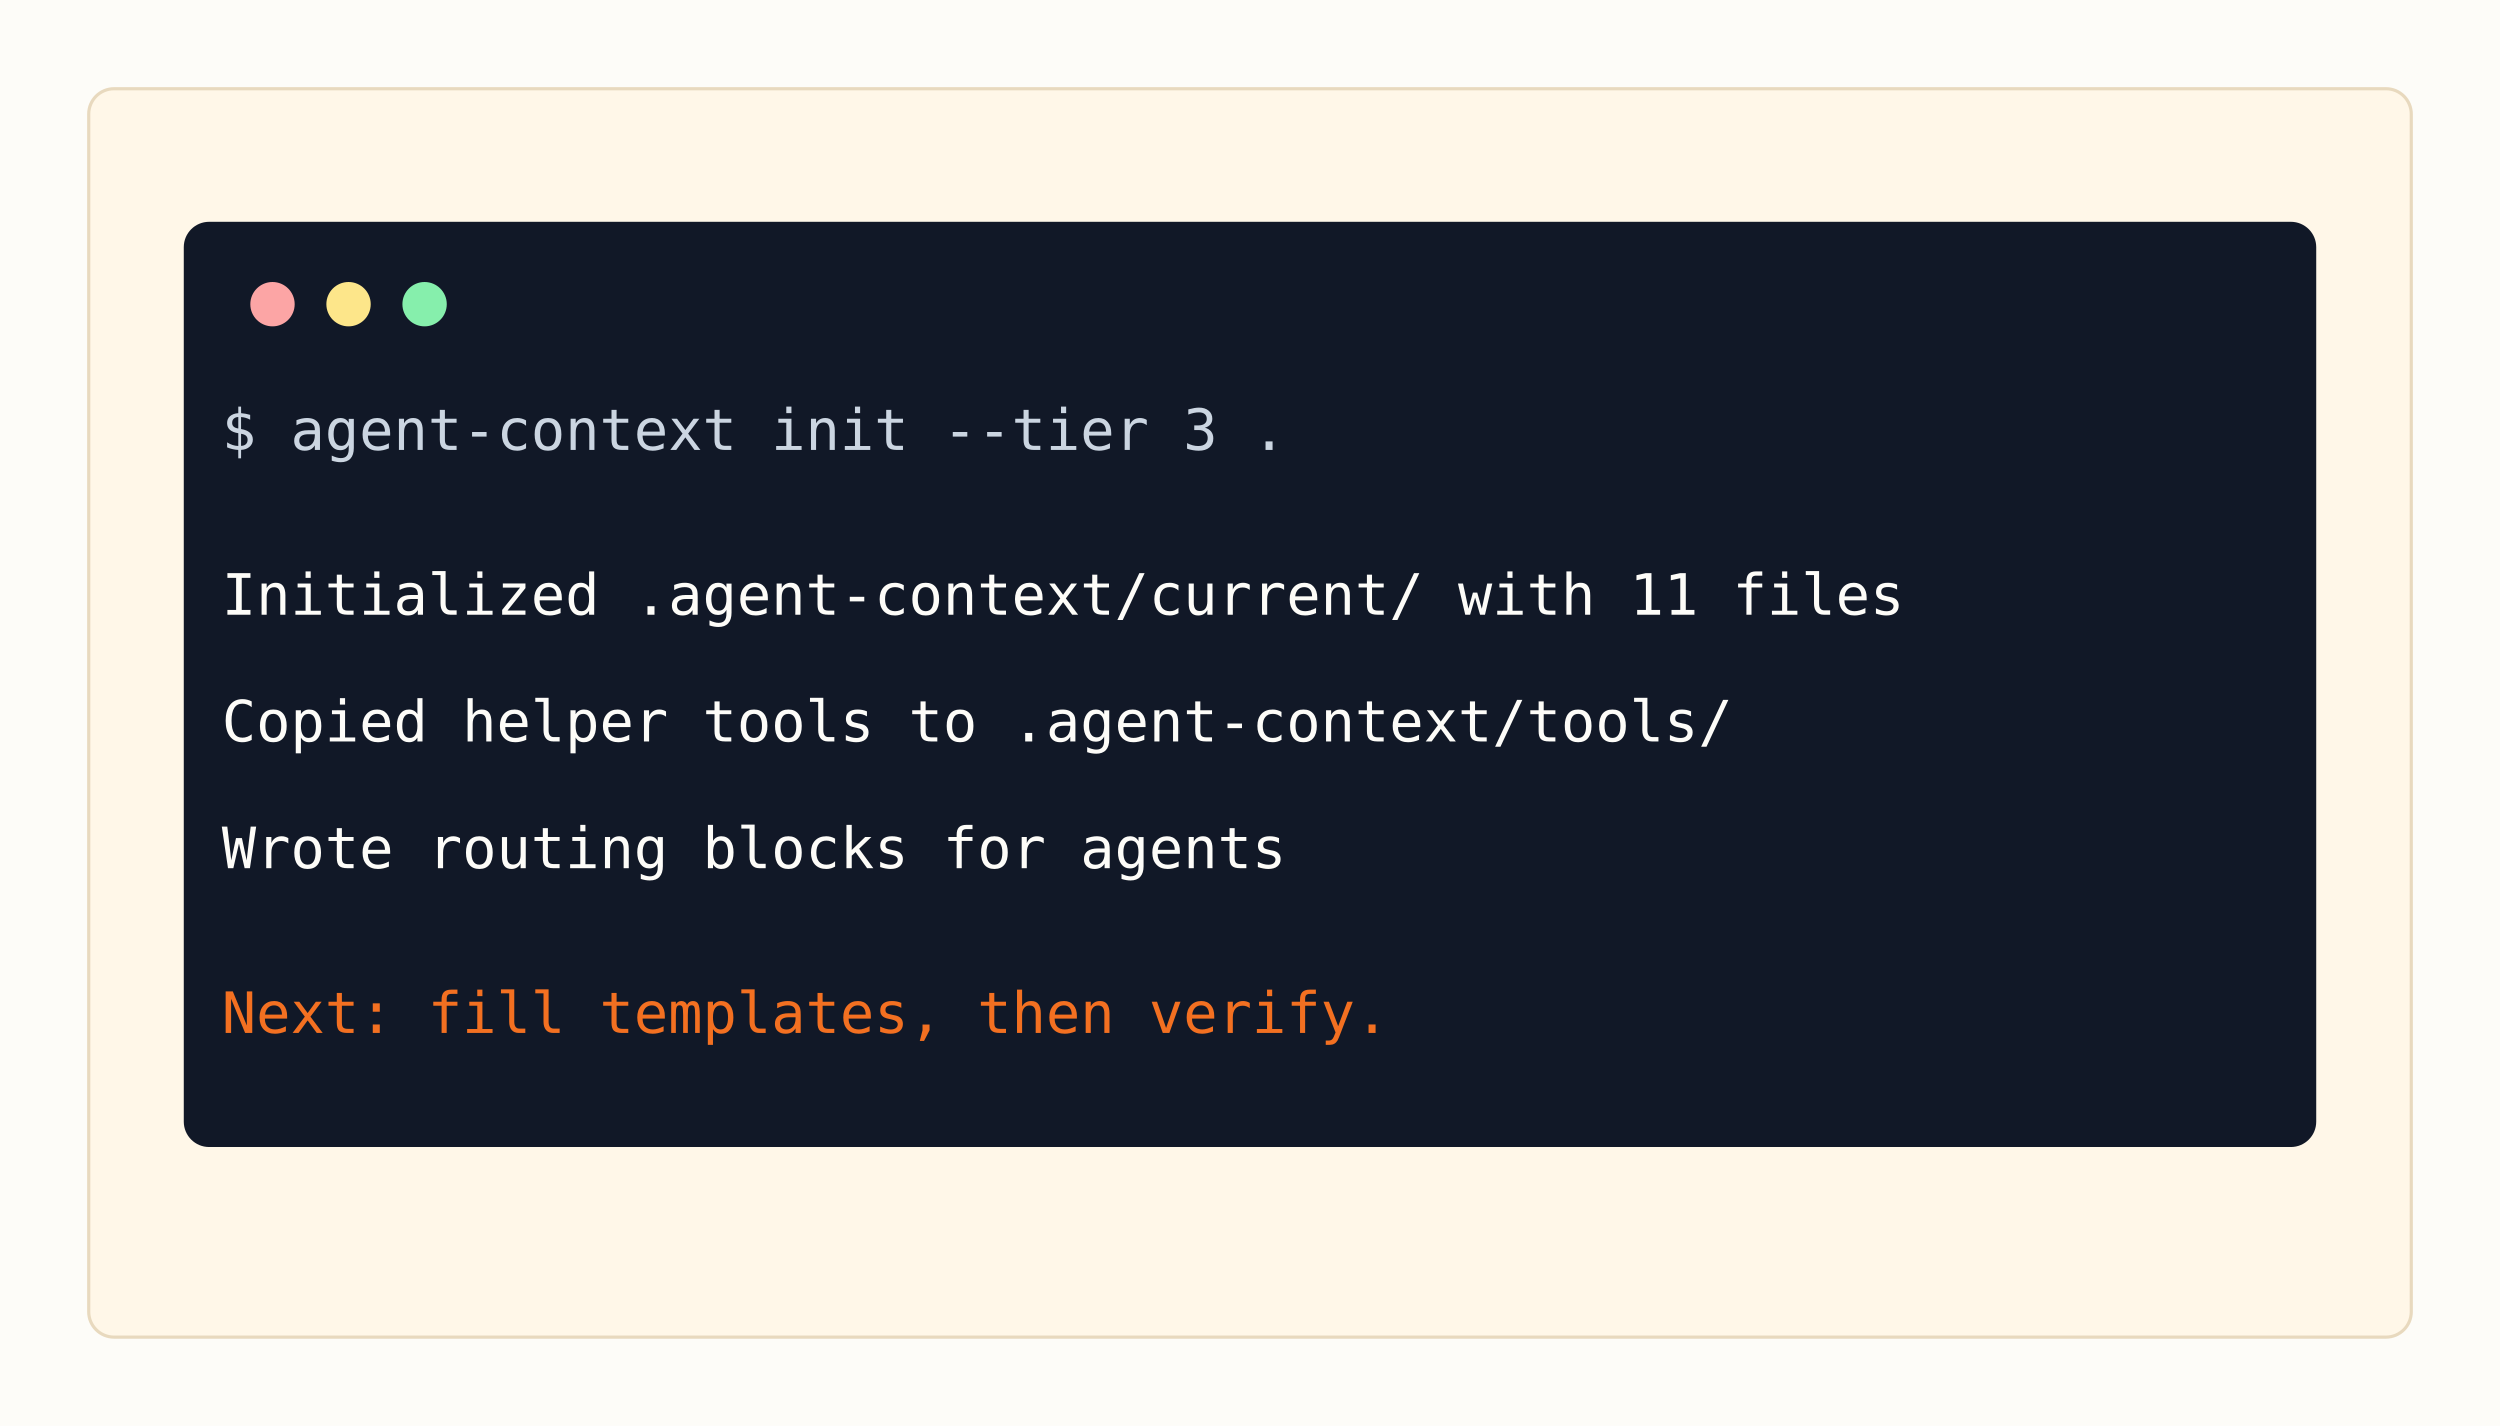
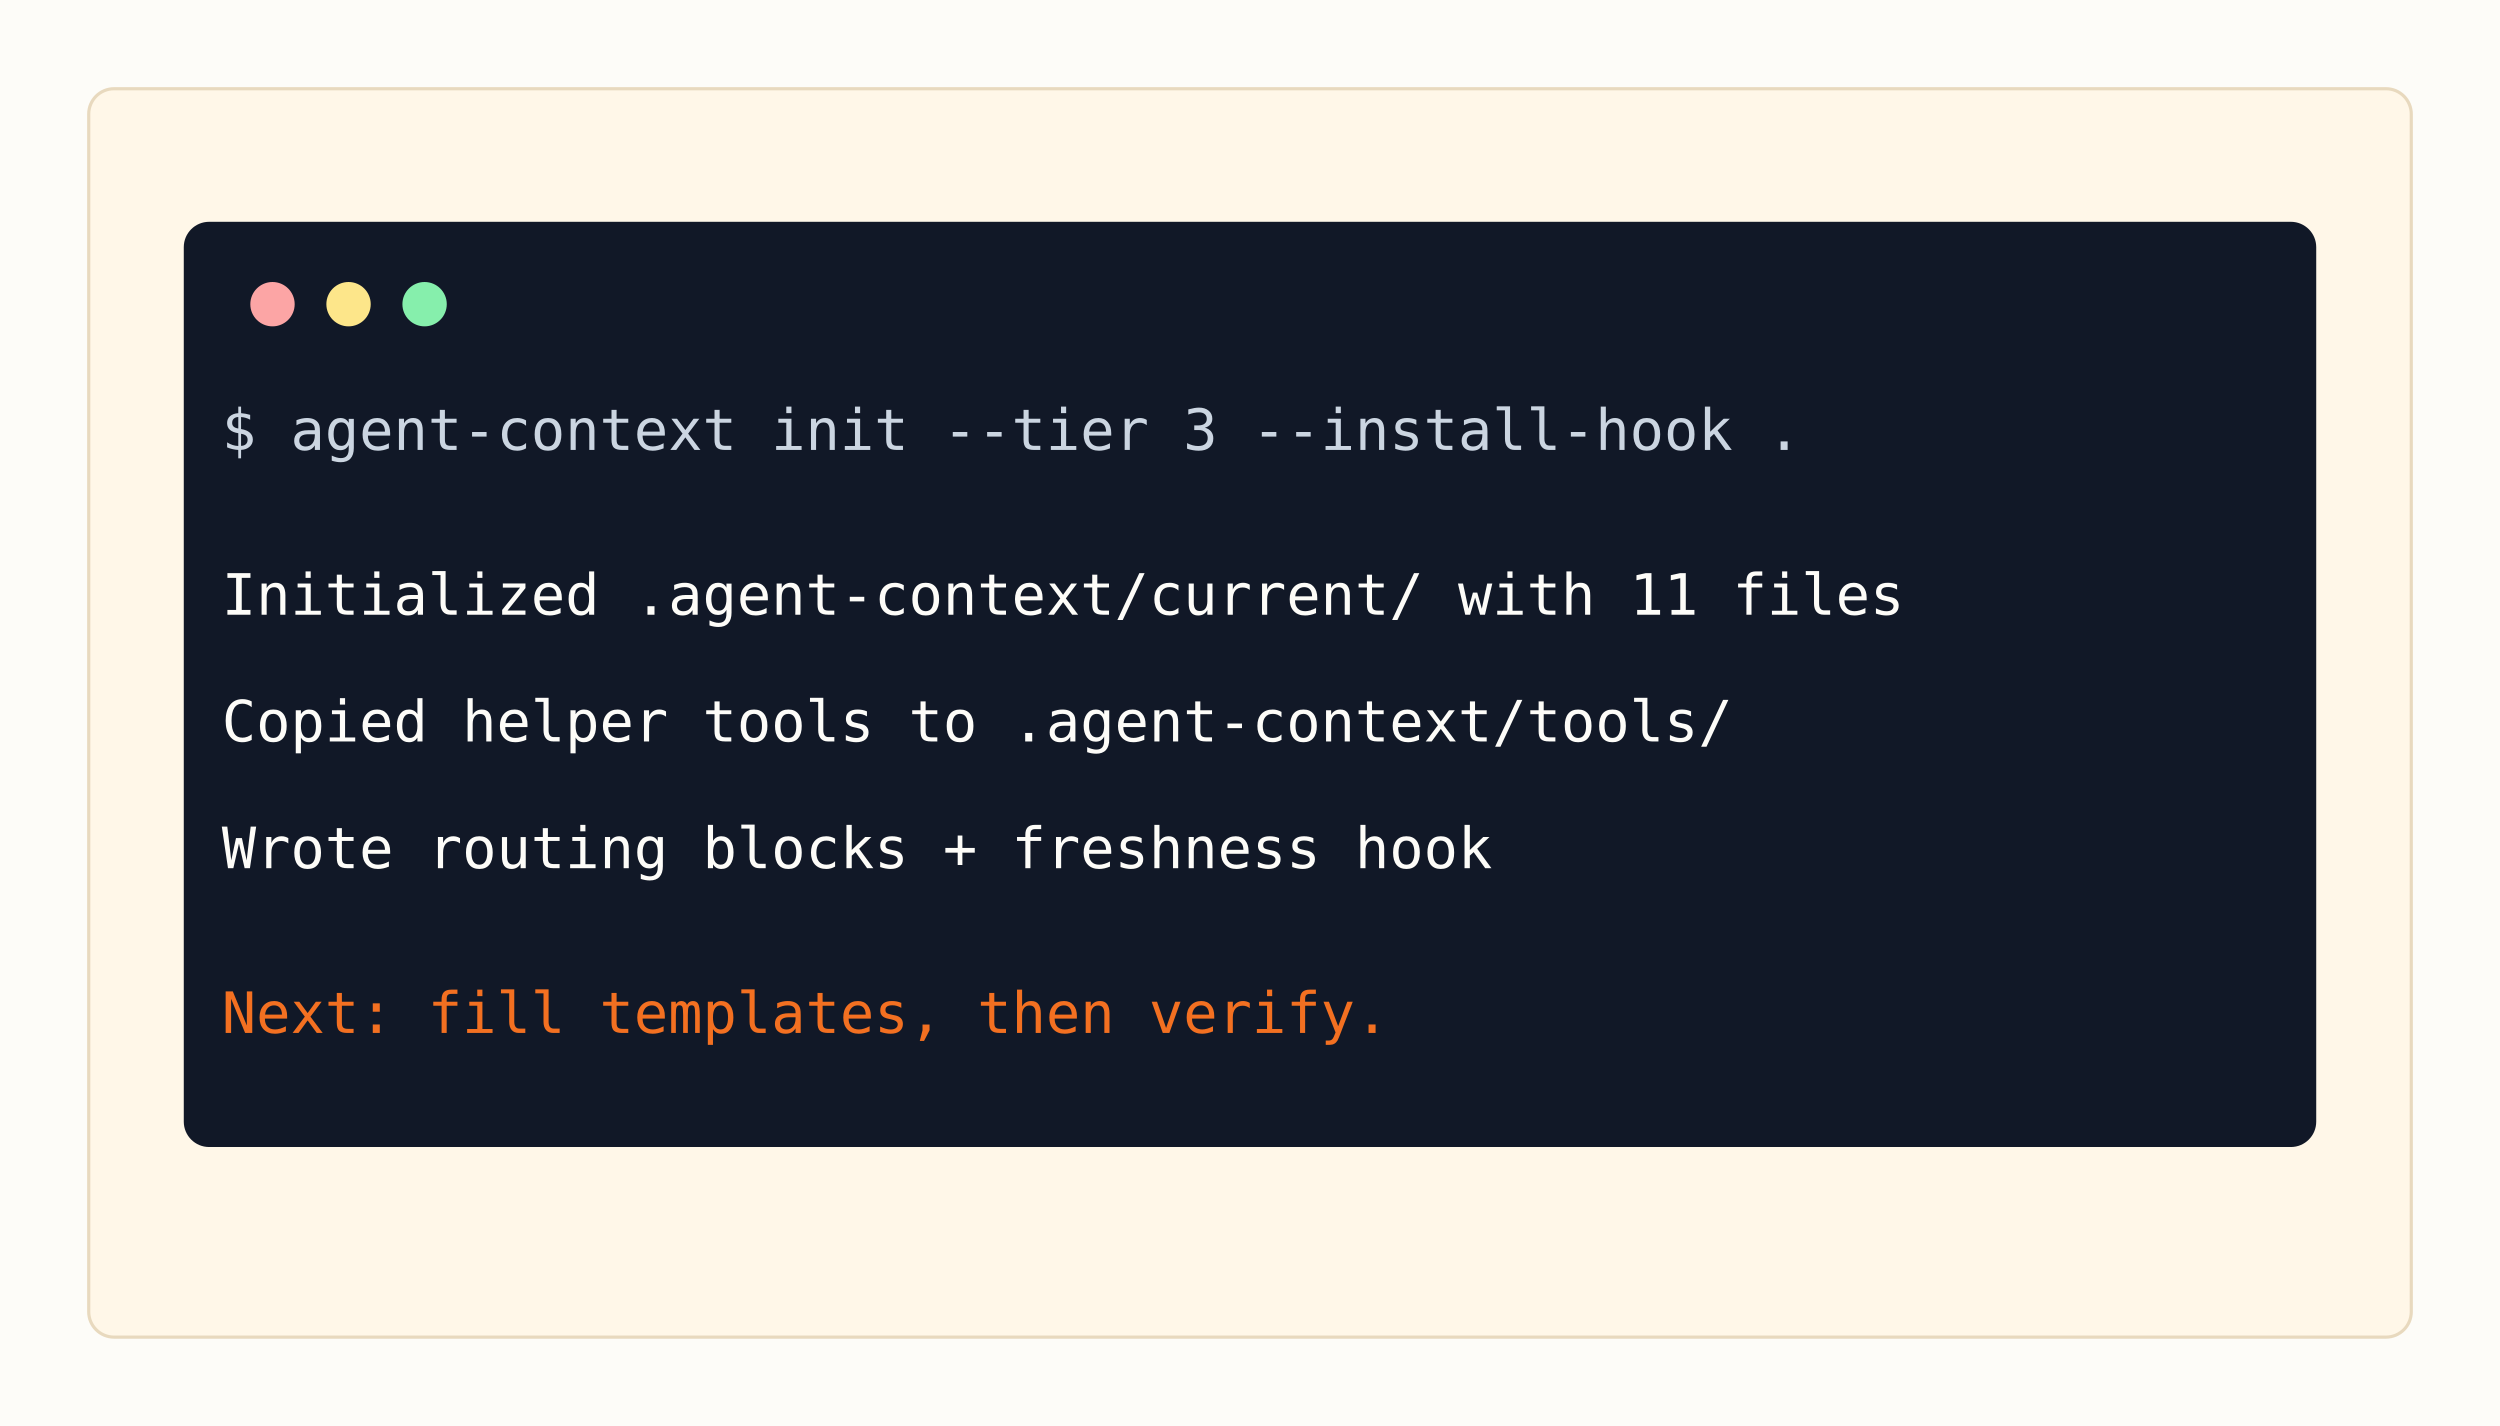
<svg xmlns="http://www.w3.org/2000/svg" width="789" height="450" viewBox="0 0 789 450" role="img" aria-labelledby="title desc">
  <rect width="789" height="450" fill="#FDFCF8" />
  <rect x="28" y="28" width="733" height="394" rx="8" fill="#FFF7E8" stroke="#E8D9BE" />
  <rect x="58" y="70" width="673" height="292" rx="8" fill="#111827" />
  <circle cx="86" cy="96" r="7" fill="#FCA5A5" />
  <circle cx="110" cy="96" r="7" fill="#FDE68A" />
  <circle cx="134" cy="96" r="7" fill="#86EFAC" />
-   <text x="70" y="142" fill="#CBD5E1" font-family="ui-monospace, SFMono-Regular, Menlo, monospace" font-size="18">$ agent-context init --tier 3 .</text>
+   <text x="70" y="142" fill="#CBD5E1" font-family="ui-monospace, SFMono-Regular, Menlo, monospace" font-size="18">$ agent-context init --tier 3 --install-hook .</text>
  <text x="70" y="194" fill="#FDFCF8" font-family="ui-monospace, SFMono-Regular, Menlo, monospace" font-size="18">Initialized .agent-context/current/ with 11 files</text>
  <text x="70" y="234" fill="#FDFCF8" font-family="ui-monospace, SFMono-Regular, Menlo, monospace" font-size="18">Copied helper tools to .agent-context/tools/</text>
-   <text x="70" y="274" fill="#FDFCF8" font-family="ui-monospace, SFMono-Regular, Menlo, monospace" font-size="18">Wrote routing blocks for agents</text>
+   <text x="70" y="274" fill="#FDFCF8" font-family="ui-monospace, SFMono-Regular, Menlo, monospace" font-size="18">Wrote routing blocks + freshness hook</text>
  <text x="70" y="326" fill="#F37021" font-family="ui-monospace, SFMono-Regular, Menlo, monospace" font-size="18">Next: fill templates, then verify.</text>
</svg>
